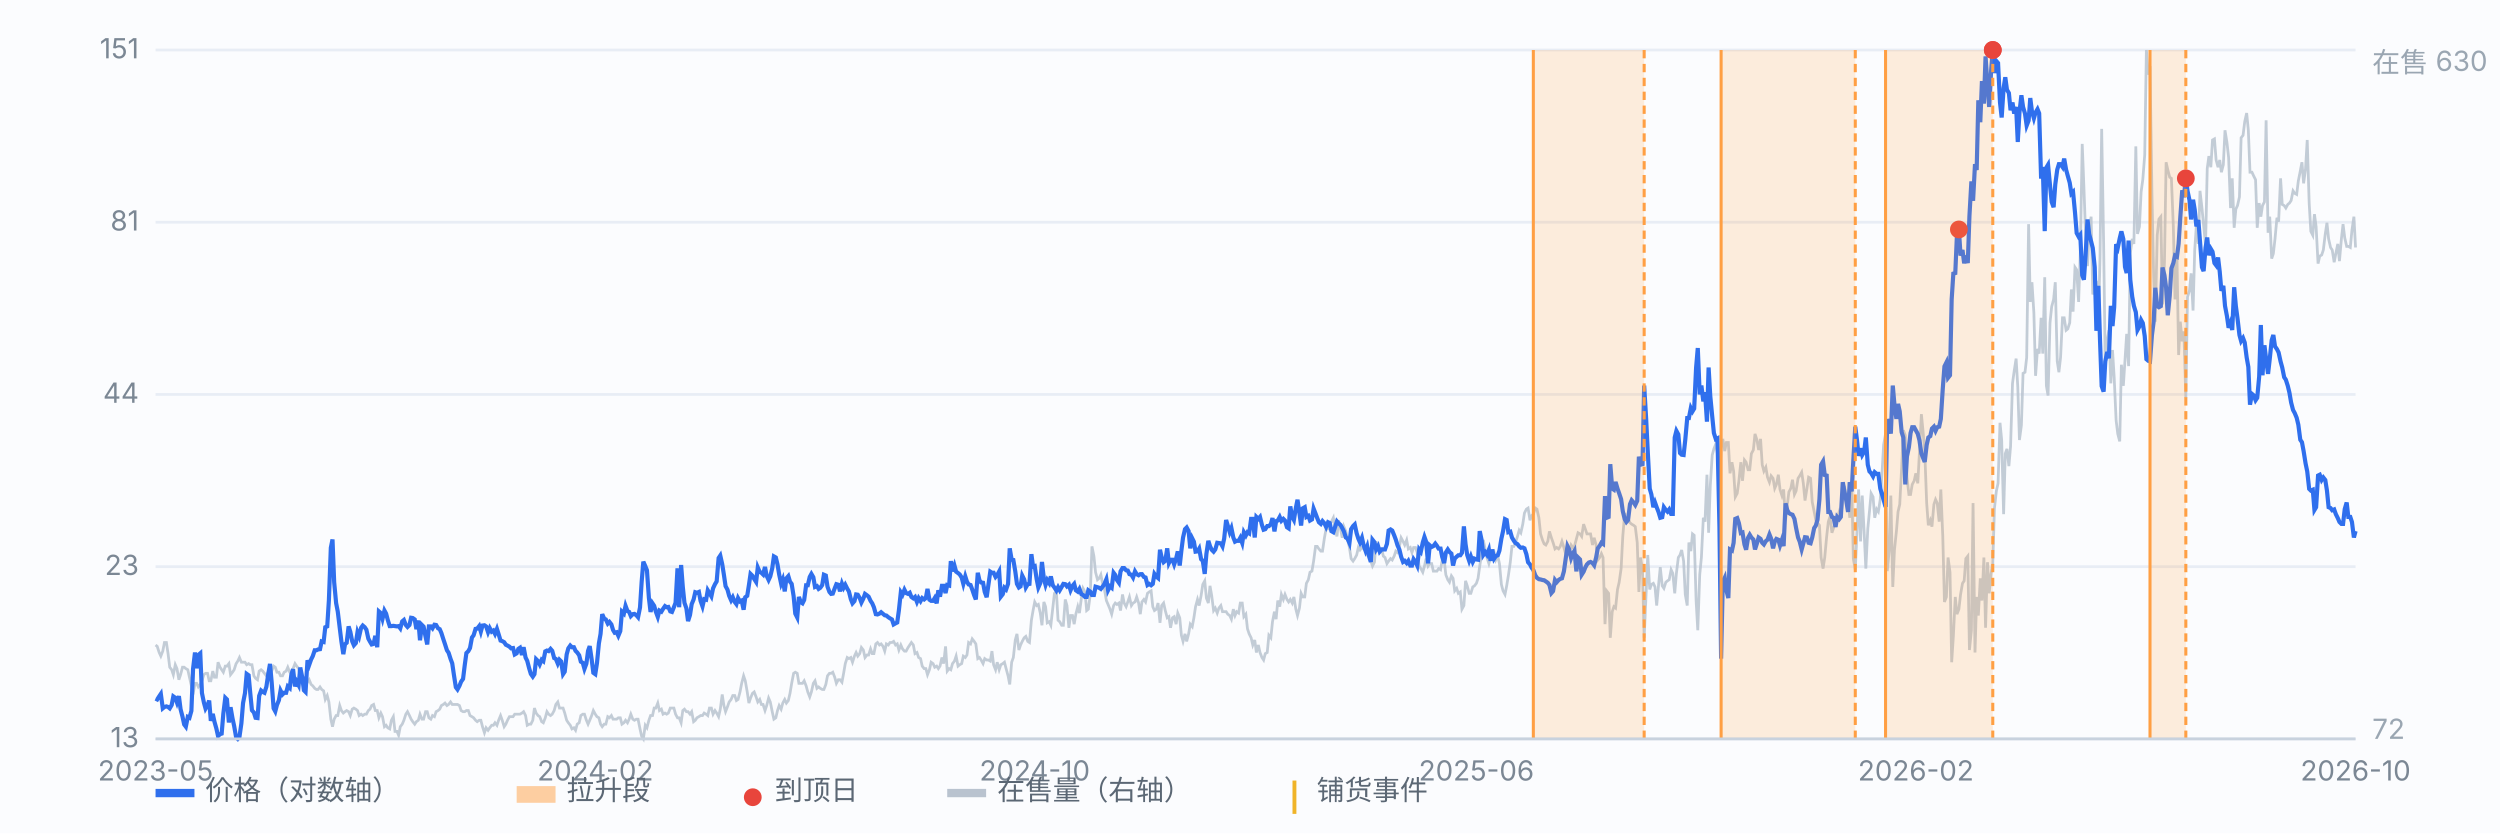
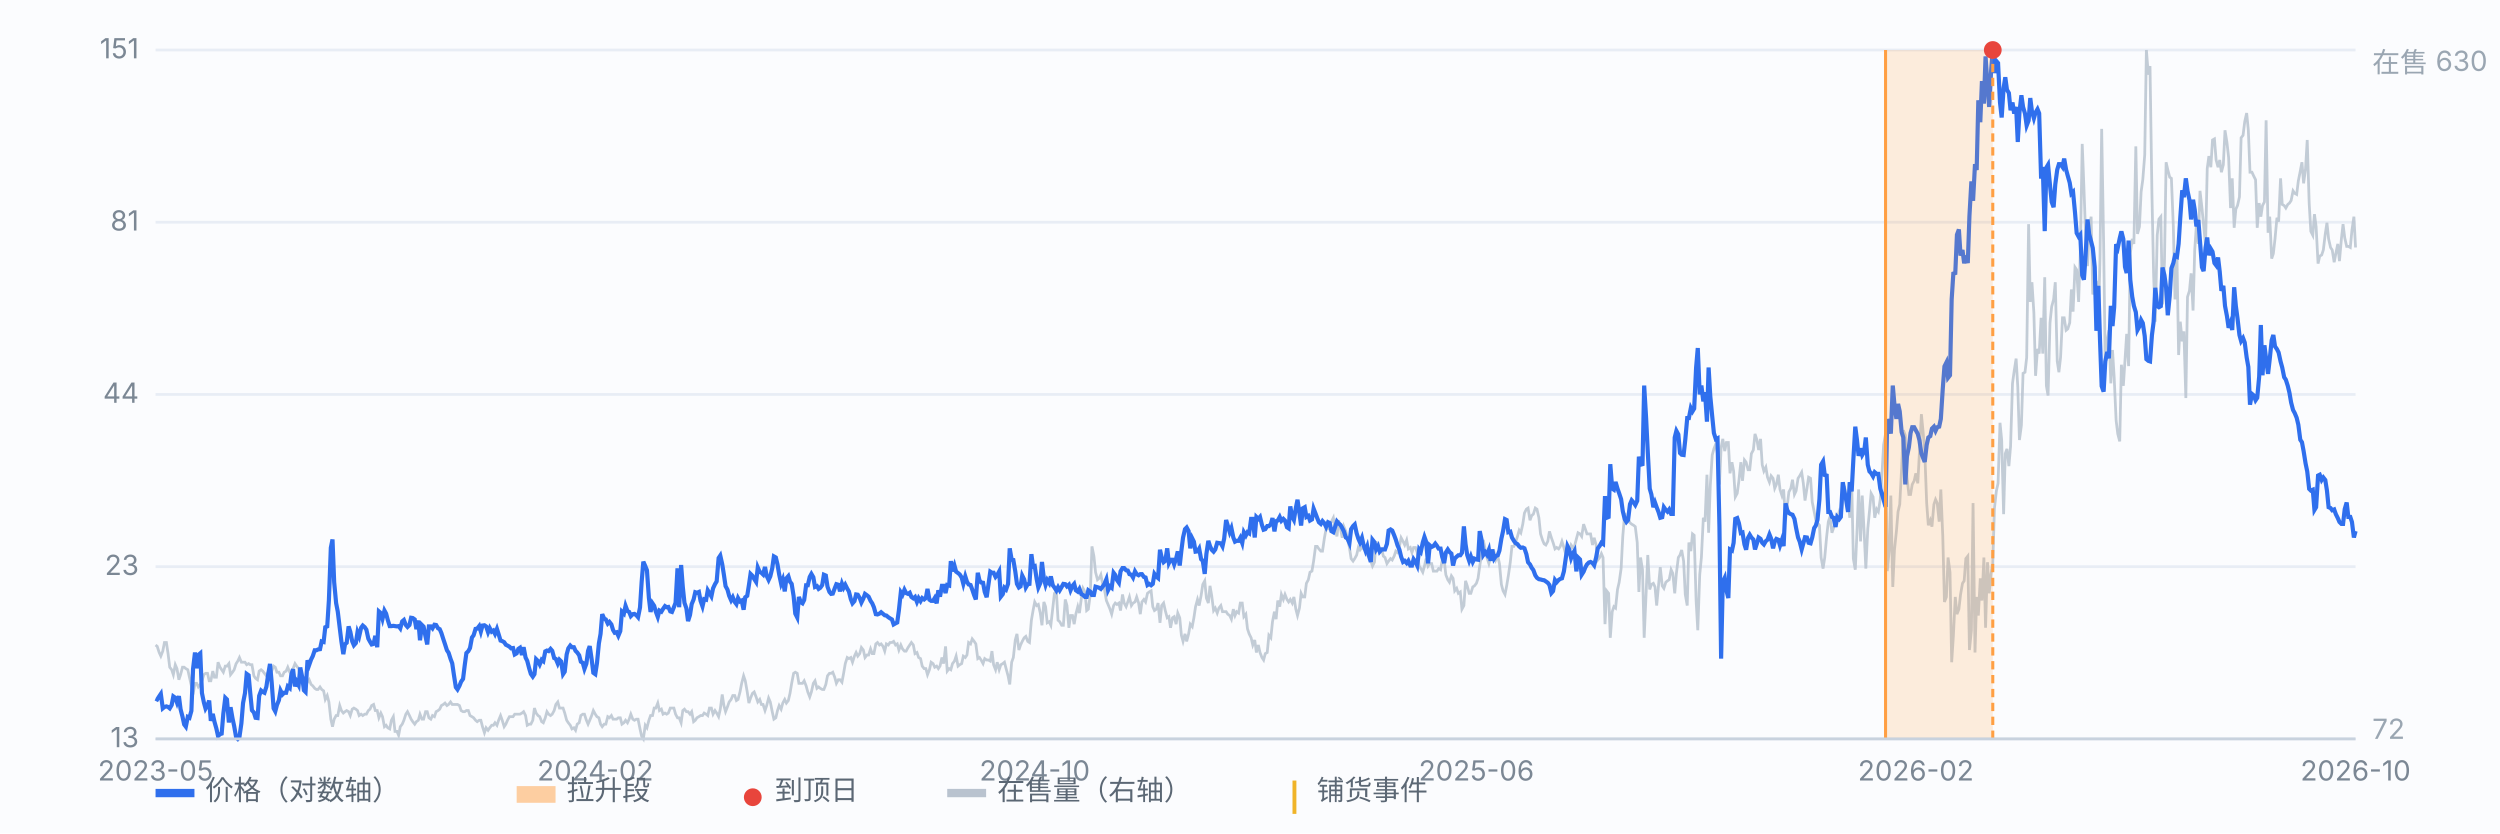
<svg xmlns="http://www.w3.org/2000/svg" viewBox="0 0 900 300" preserveAspectRatio="xMidYMid meet" style="width:100%;max-width:900px;height:auto;display:block" font-family="-apple-system,Segoe UI,Microsoft YaHei,sans-serif" font-size="10">
  <rect x="0" y="0" width="900" height="300" fill="#fbfcfe" />
  <line x1="56" y1="266.0" x2="848" y2="266.0" stroke="#e8edf5" stroke-width="1" />
  <text x="50" y="269.0" text-anchor="end" fill="#7b8794">13</text>
  <line x1="56" y1="204.0" x2="848" y2="204.0" stroke="#e8edf5" stroke-width="1" />
  <text x="50" y="207.0" text-anchor="end" fill="#7b8794">23</text>
  <line x1="56" y1="142.0" x2="848" y2="142.0" stroke="#e8edf5" stroke-width="1" />
  <text x="50" y="145.0" text-anchor="end" fill="#7b8794">44</text>
  <line x1="56" y1="80.0" x2="848" y2="80.0" stroke="#e8edf5" stroke-width="1" />
  <text x="50" y="83.0" text-anchor="end" fill="#7b8794">81</text>
  <line x1="56" y1="18.0" x2="848" y2="18.0" stroke="#e8edf5" stroke-width="1" />
  <text x="50" y="21.0" text-anchor="end" fill="#7b8794">151</text>
  <path d="M56.0 232.2 L56.6 232.7 L57.3 234.9 L57.9 236.2 L58.6 234.4 L59.2 231.3 L59.9 231.3 L60.5 235.3 L61.1 240.2 L61.8 241.1 L62.4 242.9 L63.1 239.3 L63.7 240.7 L64.4 244.7 L65.0 242.9 L65.7 240.2 L66.3 240.2 L66.9 240.7 L67.6 241.1 L68.2 243.8 L68.9 246.9 L69.5 250.0 L70.2 246.0 L70.8 246.0 L71.4 247.3 L72.1 246.4 L72.7 245.1 L73.4 242.9 L74.0 242.4 L74.7 242.4 L75.3 245.1 L75.9 245.1 L76.6 241.6 L77.2 243.8 L77.9 243.8 L78.5 238.4 L79.2 240.2 L79.8 241.1 L80.4 242.0 L81.1 239.8 L81.7 239.8 L82.4 238.9 L83.0 242.9 L83.7 242.0 L84.3 241.1 L85.0 238.9 L85.6 238.0 L86.2 236.7 L86.9 238.4 L87.5 238.4 L88.2 238.4 L88.8 239.3 L89.5 238.9 L90.1 239.3 L90.7 239.3 L91.4 243.3 L92.0 244.2 L92.7 244.7 L93.3 241.6 L94.0 241.1 L94.6 241.6 L95.2 242.4 L95.9 243.3 L96.5 242.0 L97.2 241.1 L97.8 241.6 L98.5 239.8 L99.1 240.2 L99.7 242.0 L100.4 242.0 L101.0 243.3 L101.7 243.3 L102.3 242.0 L103.0 241.6 L103.6 240.2 L104.3 242.0 L104.9 242.4 L105.5 240.7 L106.2 238.9 L106.8 239.8 L107.5 240.7 L108.1 243.8 L108.8 244.7 L109.4 244.2 L110.0 243.8 L110.7 245.6 L111.3 244.7 L112.0 246.4 L112.6 246.9 L113.3 247.8 L113.9 248.2 L114.5 248.2 L115.2 247.3 L115.8 248.2 L116.5 248.7 L117.1 251.8 L117.8 250.4 L118.4 252.7 L119.1 258.9 L119.7 261.6 L120.3 258.9 L121.0 257.6 L121.6 257.6 L122.3 254.0 L122.9 255.8 L123.6 256.7 L124.2 256.2 L124.8 255.8 L125.5 256.2 L126.1 257.6 L126.8 255.3 L127.4 254.9 L128.1 255.3 L128.7 255.8 L129.3 257.6 L130.0 257.1 L130.6 257.6 L131.3 257.1 L131.9 257.1 L132.6 255.8 L133.2 255.3 L133.8 254.0 L134.5 253.6 L135.1 255.8 L135.8 255.8 L136.4 258.4 L137.1 256.7 L137.7 258.0 L138.4 261.6 L139.0 261.1 L139.6 262.0 L140.3 262.4 L140.9 259.3 L141.6 258.0 L142.2 263.3 L142.9 263.3 L143.5 264.7 L144.1 261.6 L144.8 260.7 L145.4 259.3 L146.1 257.1 L146.7 256.2 L147.4 257.6 L148.0 258.9 L148.6 259.8 L149.3 260.7 L149.9 259.8 L150.6 259.3 L151.2 257.1 L151.9 258.9 L152.5 258.9 L153.2 256.2 L153.8 256.2 L154.4 258.4 L155.1 258.9 L155.7 257.6 L156.4 258.0 L157.0 256.2 L157.7 255.8 L158.3 255.3 L158.9 254.0 L159.6 253.6 L160.2 253.1 L160.9 254.0 L161.5 253.6 L162.2 252.7 L162.8 253.6 L163.4 253.6 L164.1 253.6 L164.7 253.6 L165.4 254.0 L166.0 255.8 L166.7 256.2 L167.3 256.2 L167.9 255.8 L168.6 255.8 L169.2 257.6 L169.9 258.0 L170.5 258.4 L171.2 259.3 L171.8 259.8 L172.5 259.3 L173.1 259.3 L173.7 261.6 L174.4 263.8 L175.0 262.0 L175.7 262.9 L176.3 262.0 L177.0 261.1 L177.6 261.1 L178.2 260.2 L178.9 261.1 L179.5 259.3 L180.2 257.6 L180.8 259.3 L181.5 261.6 L182.1 260.7 L182.7 259.3 L183.4 258.0 L184.0 258.0 L184.7 258.0 L185.3 257.1 L186.0 257.1 L186.6 257.1 L187.2 257.1 L187.9 256.7 L188.5 256.2 L189.2 257.6 L189.8 261.1 L190.5 260.7 L191.1 260.7 L191.8 259.3 L192.4 254.9 L193.0 256.7 L193.7 257.6 L194.3 258.0 L195.0 259.8 L195.6 260.2 L196.3 258.4 L196.9 256.2 L197.5 257.1 L198.2 257.6 L198.8 257.1 L199.5 255.8 L200.1 253.6 L200.8 252.7 L201.4 254.9 L202.0 254.9 L202.7 254.9 L203.3 256.7 L204.0 259.3 L204.6 260.2 L205.3 261.1 L205.9 262.4 L206.6 262.0 L207.2 262.9 L207.8 260.7 L208.5 260.2 L209.1 257.6 L209.8 257.1 L210.4 257.1 L211.1 259.3 L211.7 260.7 L212.3 259.3 L213.0 257.6 L213.6 255.8 L214.3 257.1 L214.9 258.0 L215.6 258.4 L216.2 260.7 L216.8 261.6 L217.5 260.7 L218.1 260.7 L218.8 258.0 L219.4 258.4 L220.1 257.6 L220.7 258.9 L221.3 258.9 L222.0 258.9 L222.6 258.4 L223.3 258.4 L223.9 260.7 L224.6 260.2 L225.2 259.3 L225.9 260.2 L226.5 258.9 L227.1 257.1 L227.8 258.9 L228.4 259.3 L229.1 258.9 L229.7 258.9 L230.4 262.4 L231.0 265.1 L231.6 266.0 L232.3 261.1 L232.9 262.0 L233.6 259.3 L234.2 257.6 L234.9 257.6 L235.5 254.9 L236.1 254.9 L236.8 253.1 L237.4 255.8 L238.1 255.3 L238.7 257.1 L239.4 256.7 L240.0 257.1 L240.6 256.7 L241.3 254.9 L241.9 254.9 L242.6 254.9 L243.2 257.1 L243.9 258.4 L244.5 258.4 L245.2 260.2 L245.8 255.8 L246.4 255.3 L247.1 256.2 L247.7 256.2 L248.4 257.1 L249.0 256.2 L249.7 259.8 L250.3 259.3 L250.9 258.4 L251.6 258.0 L252.2 257.6 L252.9 257.6 L253.5 256.7 L254.2 257.1 L254.8 257.6 L255.4 254.9 L256.1 254.9 L256.7 257.1 L257.4 255.8 L258.0 256.7 L258.7 258.0 L259.3 255.3 L260.0 250.0 L260.6 254.0 L261.2 256.2 L261.9 254.4 L262.5 252.7 L263.2 251.8 L263.8 250.4 L264.5 250.4 L265.1 252.2 L265.7 251.8 L266.4 249.1 L267.0 246.0 L267.7 243.3 L268.3 245.1 L269.0 249.1 L269.6 253.1 L270.2 251.3 L270.9 249.6 L271.5 249.1 L272.2 250.9 L272.8 252.7 L273.5 251.8 L274.1 253.6 L274.7 253.6 L275.4 255.8 L276.0 254.0 L276.7 251.3 L277.3 252.7 L278.0 256.2 L278.6 258.9 L279.3 258.4 L279.9 255.8 L280.5 254.0 L281.2 255.3 L281.8 253.1 L282.5 251.8 L283.1 253.1 L283.8 252.2 L284.4 249.6 L285.0 246.0 L285.7 242.4 L286.3 242.0 L287.0 242.4 L287.6 246.0 L288.3 246.0 L288.9 246.0 L289.5 245.1 L290.2 246.9 L290.8 249.1 L291.5 250.9 L292.1 249.1 L292.8 246.0 L293.4 245.1 L294.1 247.8 L294.7 247.3 L295.3 247.8 L296.0 248.2 L296.6 248.2 L297.3 246.4 L297.9 243.3 L298.6 242.4 L299.2 242.4 L299.8 242.0 L300.5 243.8 L301.1 246.0 L301.8 244.7 L302.4 244.7 L303.1 245.6 L303.7 242.4 L304.3 238.9 L305.0 236.7 L305.6 237.1 L306.3 236.7 L306.9 238.4 L307.6 236.2 L308.2 234.9 L308.8 236.2 L309.5 235.3 L310.1 233.1 L310.8 234.0 L311.4 236.7 L312.1 235.8 L312.7 235.8 L313.4 233.6 L314.0 235.3 L314.6 235.3 L315.3 231.8 L315.9 231.3 L316.6 232.2 L317.2 231.8 L317.9 232.7 L318.5 234.4 L319.1 231.8 L319.8 232.2 L320.4 231.3 L321.1 231.3 L321.7 230.9 L322.4 232.2 L323.0 231.8 L323.6 234.0 L324.3 232.2 L324.9 233.6 L325.6 234.4 L326.2 234.4 L326.9 233.1 L327.5 232.2 L328.1 231.3 L328.8 232.2 L329.4 235.3 L330.1 234.9 L330.7 236.7 L331.4 237.1 L332.0 239.8 L332.7 240.7 L333.3 240.7 L333.9 242.9 L334.6 241.1 L335.2 238.4 L335.9 238.9 L336.5 240.2 L337.2 239.8 L337.8 240.7 L338.4 239.8 L339.1 236.7 L339.7 238.9 L340.4 232.7 L341.0 241.6 L341.7 240.7 L342.3 241.1 L342.9 238.9 L343.6 238.0 L344.2 236.2 L344.9 239.8 L345.5 239.3 L346.2 238.9 L346.8 236.2 L347.5 236.7 L348.1 235.8 L348.7 231.3 L349.4 231.8 L350.0 230.0 L350.7 230.9 L351.3 231.8 L352.0 237.1 L352.6 236.7 L353.2 237.6 L353.9 238.9 L354.5 237.1 L355.2 237.6 L355.8 237.6 L356.5 238.0 L357.1 234.4 L357.7 239.3 L358.4 241.1 L359.0 238.4 L359.7 241.1 L360.3 239.3 L361.0 238.9 L361.6 238.4 L362.2 240.7 L362.9 243.3 L363.5 246.4 L364.2 238.4 L364.8 236.7 L365.5 230.4 L366.1 228.2 L366.8 234.0 L367.4 232.2 L368.0 230.9 L368.7 229.6 L369.3 229.1 L370.0 230.9 L370.6 231.3 L371.3 223.3 L371.9 219.8 L372.5 216.7 L373.2 218.0 L373.8 217.6 L374.5 220.7 L375.1 225.1 L375.8 216.7 L376.4 218.4 L377.0 224.2 L377.7 223.8 L378.3 225.1 L379.0 218.9 L379.6 213.6 L380.3 213.1 L380.9 223.3 L381.5 223.8 L382.2 225.1 L382.8 225.1 L383.5 215.8 L384.1 218.0 L384.8 226.0 L385.4 221.6 L386.1 221.6 L386.7 224.7 L387.3 221.1 L388.0 218.4 L388.6 220.7 L389.3 215.3 L389.9 211.8 L390.6 213.1 L391.2 219.8 L391.8 219.3 L392.5 214.0 L393.1 196.7 L393.8 200.2 L394.4 206.0 L395.1 208.7 L395.7 208.2 L396.3 206.9 L397.0 210.4 L397.6 212.2 L398.3 216.2 L398.9 217.6 L399.6 219.3 L400.2 221.1 L400.9 218.0 L401.5 217.1 L402.1 217.6 L402.8 217.1 L403.4 219.8 L404.1 214.0 L404.7 217.1 L405.4 218.4 L406.0 216.7 L406.6 214.9 L407.3 218.0 L407.9 217.1 L408.6 216.7 L409.2 214.9 L409.9 217.1 L410.5 221.1 L411.1 216.7 L411.8 215.8 L412.4 216.7 L413.1 213.6 L413.7 213.1 L414.4 212.7 L415.0 218.4 L415.6 219.8 L416.3 219.3 L416.9 217.1 L417.6 224.2 L418.2 218.0 L418.9 217.1 L419.5 219.8 L420.2 222.4 L420.8 222.0 L421.4 226.0 L422.1 222.4 L422.7 222.0 L423.4 224.7 L424.0 220.7 L424.7 222.4 L425.3 228.7 L425.9 230.9 L426.6 228.2 L427.2 230.9 L427.9 228.2 L428.5 224.7 L429.2 225.6 L429.8 222.4 L430.4 218.4 L431.1 215.8 L431.7 218.0 L432.4 214.4 L433.0 210.4 L433.7 209.1 L434.3 215.3 L435.0 217.1 L435.6 210.9 L436.2 214.4 L436.9 219.8 L437.5 218.9 L438.2 220.7 L438.8 218.9 L439.5 218.0 L440.1 220.2 L440.7 220.2 L441.4 220.2 L442.0 221.1 L442.7 221.6 L443.3 222.9 L444.0 219.3 L444.6 221.6 L445.2 220.2 L445.9 220.7 L446.5 217.1 L447.2 217.1 L447.8 222.0 L448.5 221.1 L449.1 226.4 L449.7 228.2 L450.4 229.6 L451.0 232.2 L451.7 230.4 L452.3 234.9 L453.0 232.2 L453.6 234.9 L454.3 236.7 L454.9 237.6 L455.5 235.3 L456.2 234.9 L456.8 228.7 L457.5 229.6 L458.1 223.8 L458.8 220.2 L459.4 222.9 L460.0 216.2 L460.7 218.4 L461.3 214.0 L462.0 215.8 L462.6 214.0 L463.3 215.8 L463.9 216.7 L464.5 215.8 L465.2 217.1 L465.8 214.9 L466.5 219.3 L467.1 221.6 L467.8 218.9 L468.4 213.6 L469.0 214.9 L469.7 214.9 L470.3 210.0 L471.0 208.7 L471.6 206.0 L472.3 205.6 L472.9 202.0 L473.6 196.7 L474.2 196.7 L474.8 197.6 L475.5 198.4 L476.1 198.4 L476.8 193.6 L477.4 190.4 L478.1 190.4 L478.7 188.7 L479.3 187.8 L480.0 186.4 L480.6 190.4 L481.3 193.1 L481.9 187.3 L482.6 190.4 L483.2 193.6 L483.8 189.6 L484.5 191.3 L485.1 194.0 L485.8 197.1 L486.4 201.1 L487.1 202.0 L487.7 201.1 L488.4 199.8 L489.0 197.1 L489.6 198.0 L490.3 197.1 L490.9 197.6 L491.6 197.6 L492.2 200.2 L492.9 197.1 L493.5 202.0 L494.1 203.8 L494.8 202.4 L495.4 194.9 L496.1 197.1 L496.7 198.0 L497.4 197.6 L498.0 200.2 L498.6 200.7 L499.3 202.9 L499.9 202.0 L500.6 201.1 L501.2 201.6 L501.9 200.2 L502.5 198.4 L503.1 198.9 L503.8 196.7 L504.4 193.6 L505.1 194.9 L505.7 196.2 L506.4 194.4 L507.0 197.6 L507.7 197.1 L508.3 198.9 L508.9 197.1 L509.6 197.1 L510.2 198.9 L510.9 203.8 L511.5 204.7 L512.2 206.0 L512.8 203.8 L513.4 201.1 L514.1 203.8 L514.7 202.9 L515.4 202.9 L516.0 205.6 L516.7 205.6 L517.3 205.6 L517.9 204.7 L518.6 205.1 L519.2 201.6 L519.9 201.6 L520.5 206.9 L521.2 208.7 L521.8 209.6 L522.5 207.3 L523.1 208.2 L523.7 212.7 L524.4 211.8 L525.0 213.6 L525.7 213.1 L526.3 219.3 L527.0 218.0 L527.6 209.1 L528.2 210.9 L528.9 213.6 L529.5 213.6 L530.2 211.3 L530.8 210.9 L531.5 210.0 L532.1 208.2 L532.7 203.8 L533.4 199.3 L534.0 194.4 L534.7 198.0 L535.3 200.7 L536.0 202.9 L536.6 200.7 L537.2 200.2 L537.9 198.9 L538.5 201.6 L539.2 200.2 L539.8 202.9 L540.5 210.4 L541.1 212.7 L541.8 214.0 L542.4 210.9 L543.0 207.3 L543.7 202.4 L544.3 196.7 L545.0 196.7 L545.6 195.3 L546.3 193.1 L546.9 190.9 L547.5 191.8 L548.2 188.7 L548.8 184.7 L549.5 183.3 L550.1 182.9 L550.8 187.3 L551.4 185.6 L552.0 185.1 L552.7 182.9 L553.3 183.3 L554.0 186.4 L554.6 192.2 L555.3 194.4 L555.9 195.8 L556.5 196.2 L557.2 194.9 L557.8 191.3 L558.5 193.6 L559.1 195.3 L559.8 197.6 L560.4 197.1 L561.1 197.6 L561.7 196.7 L562.3 194.9 L563.0 197.1 L563.6 199.3 L564.3 198.9 L564.9 198.9 L565.6 196.2 L566.2 197.1 L566.8 196.7 L567.5 194.0 L568.1 191.8 L568.8 192.2 L569.4 193.1 L570.1 188.7 L570.7 190.4 L571.3 192.2 L572.0 192.2 L572.6 192.2 L573.3 196.2 L573.9 193.6 L574.6 196.2 L575.2 201.6 L575.9 200.7 L576.5 199.3 L577.1 200.7 L577.8 224.7 L578.4 212.7 L579.1 213.6 L579.7 229.6 L580.4 220.2 L581.0 218.4 L581.6 218.9 L582.3 212.2 L582.9 209.6 L583.6 204.7 L584.2 193.1 L584.9 184.7 L585.5 187.8 L586.1 186.9 L586.8 188.2 L587.4 188.7 L588.1 189.1 L588.7 189.6 L589.4 195.3 L590.0 213.1 L590.6 200.7 L591.3 205.1 L591.9 229.6 L592.6 213.6 L593.2 199.8 L593.9 212.2 L594.5 210.4 L595.2 210.0 L595.8 211.3 L596.4 218.0 L597.1 210.4 L597.7 204.2 L598.4 210.9 L599.0 211.8 L599.7 209.6 L600.3 209.1 L600.9 208.7 L601.6 205.1 L602.2 206.4 L602.9 213.6 L603.5 206.4 L604.2 200.7 L604.8 199.8 L605.4 198.0 L606.1 202.0 L606.7 214.0 L607.4 218.0 L608.0 195.3 L608.7 198.4 L609.3 192.2 L609.9 192.7 L610.6 216.2 L611.2 226.9 L611.9 206.9 L612.5 200.7 L613.2 186.4 L613.8 187.8 L614.5 170.9 L615.1 191.8 L615.7 174.9 L616.4 163.8 L617.0 161.6 L617.7 159.8 L618.3 163.3 L619.0 174.4 L619.6 161.1 L620.2 158.0 L620.9 162.4 L621.5 159.3 L622.2 159.3 L622.8 170.4 L623.5 166.4 L624.1 169.6 L624.7 178.9 L625.4 177.6 L626.0 173.1 L626.7 166.4 L627.3 173.1 L628.0 165.6 L628.6 166.4 L629.3 169.1 L629.9 169.1 L630.5 163.3 L631.2 162.0 L631.8 156.2 L632.5 158.4 L633.1 162.0 L633.8 158.0 L634.4 167.3 L635.0 169.6 L635.7 168.2 L636.3 171.8 L637.0 173.6 L637.6 171.3 L638.3 172.2 L638.9 175.8 L639.5 174.4 L640.2 170.9 L640.8 176.2 L641.5 178.4 L642.1 176.2 L642.8 187.3 L643.4 182.0 L644.0 177.1 L644.7 175.8 L645.3 172.7 L646.0 178.0 L646.6 176.7 L647.3 172.2 L647.9 171.3 L648.6 170.0 L649.2 174.0 L649.8 180.2 L650.5 175.8 L651.1 171.8 L651.8 172.2 L652.4 180.7 L653.1 184.2 L653.7 187.3 L654.3 188.2 L655.0 189.1 L655.6 200.7 L656.3 204.7 L656.9 200.7 L657.6 193.1 L658.2 187.8 L658.8 186.0 L659.5 191.8 L660.1 190.0 L660.8 187.8 L661.4 186.4 L662.1 184.2 L662.7 186.0 L663.4 180.2 L664.0 174.9 L664.6 179.3 L665.3 177.6 L665.9 186.4 L666.6 173.1 L667.2 201.1 L667.9 205.1 L668.5 191.8 L669.1 176.2 L669.8 194.9 L670.4 178.4 L671.1 191.8 L671.7 204.7 L672.4 190.4 L673.0 184.2 L673.6 177.6 L674.3 178.9 L674.9 186.4 L675.6 183.3 L676.2 184.2 L676.9 179.8 L677.5 170.9 L678.1 160.2 L678.8 156.2 L679.4 205.6 L680.1 198.4 L680.7 178.4 L681.4 211.3 L682.0 198.0 L682.7 191.3 L683.3 184.2 L683.9 181.6 L684.6 168.2 L685.2 154.9 L685.9 156.7 L686.5 171.8 L687.2 178.0 L687.8 178.0 L688.4 174.4 L689.1 173.1 L689.7 170.4 L690.4 174.0 L691.0 162.9 L691.7 149.1 L692.3 155.3 L692.9 162.4 L693.6 181.1 L694.2 189.1 L694.9 187.3 L695.5 189.6 L696.2 181.6 L696.8 179.8 L697.4 181.1 L698.1 187.8 L698.7 176.2 L699.4 193.1 L700.0 216.7 L700.7 214.9 L701.3 200.7 L702.0 206.0 L702.6 238.4 L703.2 229.1 L703.9 214.9 L704.5 221.1 L705.2 219.3 L705.8 214.0 L706.5 210.0 L707.1 209.1 L707.7 201.1 L708.4 200.2 L709.0 234.0 L709.7 226.9 L710.3 181.1 L711.0 234.9 L711.6 214.9 L712.2 221.6 L712.9 208.2 L713.5 216.2 L714.2 200.7 L714.8 226.0 L715.5 202.4 L716.1 213.6 L716.8 206.4 L717.4 202.9 L718.0 182.9 L718.7 176.7 L719.3 174.0 L720.0 152.2 L720.6 158.4 L721.3 185.1 L721.9 163.3 L722.5 161.6 L723.2 167.8 L723.8 160.7 L724.5 138.0 L725.1 133.6 L725.8 129.1 L726.4 139.3 L727.0 158.4 L727.7 153.1 L728.3 134.4 L729.0 134.0 L729.6 128.7 L730.3 80.7 L730.9 108.7 L731.5 101.6 L732.2 112.7 L732.8 135.3 L733.5 125.6 L734.1 127.3 L734.8 114.4 L735.4 127.3 L736.1 99.8 L736.7 138.9 L737.3 142.4 L738.0 116.2 L738.6 110.4 L739.3 107.8 L739.9 101.6 L740.6 130.0 L741.2 134.0 L741.8 128.7 L742.5 114.4 L743.1 114.4 L743.8 118.9 L744.4 118.4 L745.1 116.2 L745.7 104.2 L746.3 112.2 L747.0 96.2 L747.6 97.1 L748.3 108.7 L748.9 91.3 L749.6 51.8 L750.2 67.3 L750.8 83.8 L751.5 95.8 L752.1 82.9 L752.8 78.0 L753.4 106.0 L754.1 103.8 L754.7 101.1 L755.4 118.0 L756.0 92.7 L756.6 46.4 L757.3 87.3 L757.9 132.7 L758.6 122.4 L759.2 118.9 L759.9 138.0 L760.5 126.0 L761.1 135.8 L761.8 151.3 L762.4 156.2 L763.1 158.9 L763.7 131.3 L764.4 138.9 L765.0 129.6 L765.6 120.2 L766.3 131.8 L766.9 91.3 L767.6 86.0 L768.2 87.8 L768.9 52.7 L769.5 84.2 L770.2 81.6 L770.8 69.1 L771.4 64.7 L772.1 55.8 L772.7 18.0 L773.4 26.9 L774.0 23.8 L774.7 70.0 L775.3 98.9 L775.9 115.8 L776.6 84.7 L777.2 78.9 L777.9 78.0 L778.5 109.6 L779.2 94.4 L779.8 58.4 L780.4 61.1 L781.1 63.8 L781.7 64.2 L782.4 81.6 L783.0 107.8 L783.7 92.2 L784.3 127.8 L784.9 115.8 L785.6 122.9 L786.2 119.3 L786.9 143.3 L787.5 106.9 L788.2 104.7 L788.8 98.4 L789.5 111.8 L790.1 90.0 L790.7 81.1 L791.4 87.8 L792.0 68.7 L792.7 74.9 L793.3 81.1 L794.0 88.2 L794.6 60.7 L795.2 56.2 L795.9 60.2 L796.5 50.4 L797.2 50.0 L797.8 57.6 L798.5 60.2 L799.1 57.6 L799.7 62.0 L800.4 59.3 L801.0 46.9 L801.7 51.3 L802.3 56.7 L803.0 74.9 L803.6 64.2 L804.3 82.0 L804.9 75.3 L805.5 74.0 L806.2 70.9 L806.8 49.6 L807.5 48.7 L808.1 43.8 L808.8 40.7 L809.4 46.9 L810.0 62.0 L810.7 62.0 L811.3 63.3 L812.0 64.7 L812.6 82.0 L813.3 73.1 L813.9 78.0 L814.5 74.0 L815.2 72.7 L815.8 43.3 L816.5 83.8 L817.1 78.0 L817.8 93.1 L818.4 91.3 L819.0 86.0 L819.7 78.4 L820.3 79.8 L821.0 64.2 L821.6 73.6 L822.3 74.0 L822.9 74.9 L823.6 73.6 L824.2 73.1 L824.8 72.2 L825.5 68.7 L826.1 69.6 L826.8 70.0 L827.4 65.1 L828.1 61.6 L828.7 58.4 L829.3 66.0 L830.0 60.7 L830.6 50.4 L831.3 73.1 L831.9 83.3 L832.6 84.7 L833.2 77.1 L833.8 81.6 L834.5 94.9 L835.1 92.2 L835.8 91.8 L836.4 90.0 L837.1 84.2 L837.7 80.2 L838.3 86.0 L839.0 89.1 L839.6 90.0 L840.3 94.4 L840.9 91.3 L841.6 87.8 L842.2 94.0 L842.9 86.0 L843.5 80.7 L844.1 85.6 L844.8 88.7 L845.4 88.7 L846.1 89.1 L846.7 82.9 L847.4 78.0 L848.0 89.1" fill="none" stroke="#b9c3cf" stroke-width="1" opacity="0.85" />
  <text x="854" y="26" fill="#9aa6b2">在售 630</text>
  <text x="854" y="266" fill="#9aa6b2">72</text>
  <path d="M56.0 251.5 L56.6 251.8 L57.3 250.7 L57.9 249.8 L58.6 255.0 L59.2 254.5 L59.9 254.3 L60.5 254.5 L61.1 255.0 L61.8 253.8 L62.4 250.7 L63.1 251.2 L63.7 252.9 L64.4 250.6 L65.0 255.3 L65.7 258.0 L66.3 260.8 L66.9 261.6 L67.6 258.1 L68.2 258.4 L68.9 255.9 L69.5 240.8 L70.2 234.9 L70.8 240.6 L71.4 235.8 L72.1 235.2 L72.7 249.5 L73.4 252.9 L74.0 255.1 L74.7 253.9 L75.3 252.2 L75.9 259.5 L76.6 257.0 L77.2 259.8 L77.9 262.3 L78.5 265.0 L79.2 264.3 L79.8 264.1 L80.4 256.9 L81.1 251.2 L81.7 251.8 L82.4 260.1 L83.0 254.6 L83.7 258.6 L84.3 261.4 L85.0 265.4 L85.6 266.0 L86.2 265.3 L86.9 260.4 L87.5 253.1 L88.2 249.5 L88.8 242.6 L89.5 243.1 L90.1 249.6 L90.7 255.7 L91.4 256.5 L92.0 258.4 L92.7 258.5 L93.3 250.5 L94.0 248.6 L94.6 249.1 L95.2 249.4 L95.9 247.2 L96.5 243.1 L97.2 239.0 L97.8 245.6 L98.5 255.0 L99.1 256.1 L99.7 253.8 L100.4 252.1 L101.0 248.6 L101.7 250.0 L102.3 249.4 L103.0 249.4 L103.6 247.1 L104.3 247.7 L104.9 242.8 L105.5 240.9 L106.2 247.1 L106.8 245.4 L107.5 246.7 L108.1 240.3 L108.8 243.8 L109.4 248.5 L110.0 249.1 L110.7 237.7 L111.3 239.4 L112.0 237.4 L112.6 236.2 L113.3 234.1 L113.9 234.1 L114.5 233.8 L115.2 233.7 L115.8 230.9 L116.5 231.1 L117.1 225.8 L117.8 225.5 L118.4 216.1 L119.1 197.2 L119.7 194.2 L120.3 209.6 L121.0 217.1 L121.6 220.2 L122.3 226.0 L122.9 230.9 L123.6 235.5 L124.2 231.9 L124.8 231.4 L125.5 225.5 L126.1 227.4 L126.8 230.9 L127.4 232.3 L128.1 231.5 L128.7 227.6 L129.3 229.1 L130.0 226.0 L130.6 225.2 L131.3 225.8 L131.9 226.7 L132.6 229.9 L133.2 231.0 L133.8 232.0 L134.5 231.8 L135.1 228.9 L135.8 233.0 L136.4 220.1 L137.1 220.7 L137.7 222.8 L138.4 219.8 L139.0 220.9 L139.6 223.2 L140.3 225.4 L140.9 225.4 L141.6 225.3 L142.2 225.4 L142.9 225.5 L143.5 225.4 L144.1 226.2 L144.8 223.7 L145.4 223.2 L146.1 225.0 L146.7 225.7 L147.4 225.0 L148.0 222.4 L148.6 222.5 L149.3 223.0 L149.9 226.5 L150.6 223.4 L151.2 230.5 L151.9 225.0 L152.5 225.6 L153.2 229.2 L153.8 232.0 L154.4 225.5 L155.1 225.5 L155.7 226.2 L156.4 224.9 L157.0 225.0 L157.7 226.2 L158.3 226.5 L158.9 227.9 L159.6 230.1 L160.2 231.9 L160.9 234.1 L161.5 235.0 L162.2 237.2 L162.8 238.8 L163.4 242.9 L164.1 247.4 L164.7 248.2 L165.4 246.9 L166.0 245.4 L166.7 244.4 L167.3 239.5 L167.9 235.1 L168.6 234.4 L169.2 233.3 L169.9 229.5 L170.5 228.7 L171.2 226.4 L171.8 226.3 L172.5 225.4 L173.1 227.4 L173.7 225.2 L174.4 225.1 L175.0 225.5 L175.7 227.6 L176.3 226.1 L177.0 227.4 L177.6 227.0 L178.2 228.2 L178.9 226.4 L179.5 228.3 L180.2 230.6 L180.8 230.8 L181.5 231.2 L182.1 232.1 L182.7 232.4 L183.4 232.8 L184.0 233.4 L184.7 233.3 L185.3 235.6 L186.0 235.2 L186.6 233.6 L187.2 233.2 L187.9 235.8 L188.5 233.0 L189.2 236.7 L189.8 237.9 L190.5 240.6 L191.1 242.6 L191.8 243.6 L192.4 242.7 L193.0 237.3 L193.7 238.0 L194.3 239.2 L195.0 237.5 L195.6 238.0 L196.3 234.5 L196.9 234.2 L197.5 234.4 L198.2 233.6 L198.8 234.3 L199.5 236.9 L200.1 237.2 L200.8 238.9 L201.4 237.5 L202.0 238.1 L202.7 242.7 L203.3 241.8 L204.0 235.6 L204.6 233.4 L205.3 232.4 L205.9 233.0 L206.6 233.0 L207.2 234.3 L207.8 234.9 L208.5 235.9 L209.1 238.2 L209.8 238.6 L210.4 240.8 L211.1 238.9 L211.7 234.3 L212.3 232.6 L213.0 237.4 L213.6 242.2 L214.3 242.7 L214.9 238.8 L215.6 231.6 L216.2 228.2 L216.8 221.1 L217.5 222.7 L218.1 223.0 L218.8 224.5 L219.4 223.9 L220.1 224.8 L220.7 226.8 L221.3 227.8 L222.0 227.6 L222.6 228.9 L223.3 227.2 L223.9 220.2 L224.6 220.9 L225.2 218.1 L225.9 220.0 L226.5 220.3 L227.1 221.8 L227.8 221.1 L228.4 221.0 L229.1 221.5 L229.7 222.2 L230.4 218.7 L231.0 209.4 L231.6 202.2 L232.3 203.8 L232.9 205.3 L233.6 215.2 L234.2 220.3 L234.9 217.2 L235.5 218.1 L236.1 220.2 L236.8 222.1 L237.4 219.8 L238.1 220.2 L238.7 219.2 L239.4 218.2 L240.0 218.6 L240.6 218.5 L241.3 220.1 L241.9 220.3 L242.6 218.6 L243.2 217.0 L243.9 204.6 L244.5 218.6 L245.2 203.4 L245.8 211.2 L246.4 217.0 L247.1 219.0 L247.7 223.6 L248.4 221.4 L249.0 217.5 L249.7 215.8 L250.3 213.2 L250.9 213.4 L251.6 213.1 L252.2 216.3 L252.9 218.3 L253.5 215.7 L254.2 215.9 L254.8 212.5 L255.4 213.5 L256.1 214.7 L256.7 211.8 L257.4 210.3 L258.0 209.3 L258.7 200.9 L259.3 200.0 L260.0 203.1 L260.6 206.9 L261.2 211.0 L261.9 212.3 L262.5 214.5 L263.2 216.1 L263.8 215.0 L264.5 216.7 L265.1 217.5 L265.7 215.3 L266.4 216.5 L267.0 216.2 L267.7 219.5 L268.3 215.0 L269.0 214.5 L269.6 210.7 L270.2 206.6 L270.9 207.3 L271.5 208.4 L272.2 209.5 L272.8 204.3 L273.5 205.9 L274.1 206.2 L274.7 206.8 L275.4 204.1 L276.0 207.3 L276.7 208.8 L277.3 207.5 L278.0 204.6 L278.6 200.3 L279.3 200.7 L279.9 203.2 L280.5 206.8 L281.2 210.1 L281.8 208.6 L282.5 212.9 L283.1 208.2 L283.8 207.4 L284.4 209.4 L285.0 210.2 L285.7 214.6 L286.3 220.9 L287.0 222.3 L287.6 214.9 L288.3 216.8 L288.9 217.2 L289.5 216.0 L290.2 210.7 L290.8 210.7 L291.5 207.7 L292.1 206.6 L292.8 207.8 L293.4 211.3 L294.1 211.0 L294.7 212.0 L295.3 211.6 L296.0 210.6 L296.6 206.9 L297.3 207.2 L297.9 211.2 L298.6 213.1 L299.2 213.8 L299.8 213.7 L300.5 211.8 L301.1 210.3 L301.8 210.5 L302.4 212.9 L303.1 210.1 L303.7 211.6 L304.3 210.5 L305.0 211.9 L305.6 212.9 L306.3 215.7 L306.9 217.2 L307.6 216.4 L308.2 214.0 L308.8 214.1 L309.5 215.3 L310.1 216.9 L310.8 215.5 L311.4 213.8 L312.1 214.3 L312.7 214.8 L313.4 216.3 L314.0 217.2 L314.6 218.6 L315.3 221.1 L315.9 221.2 L316.6 220.9 L317.2 220.4 L317.9 221.0 L318.5 221.5 L319.1 221.6 L319.8 222.2 L320.4 222.6 L321.1 223.0 L321.7 224.8 L322.4 224.4 L323.0 224.1 L323.6 219.7 L324.3 213.2 L324.9 214.1 L325.6 212.3 L326.2 213.5 L326.9 213.8 L327.5 213.4 L328.1 214.9 L328.8 215.4 L329.4 214.9 L330.1 216.7 L330.7 215.3 L331.4 216.4 L332.0 215.3 L332.7 215.8 L333.3 215.3 L333.9 212.0 L334.6 215.9 L335.2 216.3 L335.9 216.3 L336.5 215.3 L337.2 217.2 L337.8 212.5 L338.4 214.8 L339.1 210.9 L339.7 210.9 L340.4 213.5 L341.0 210.6 L341.7 210.8 L342.3 202.0 L342.9 205.7 L343.6 203.6 L344.2 205.8 L344.9 206.3 L345.5 206.8 L346.2 207.9 L346.8 210.2 L347.5 207.5 L348.1 209.4 L348.7 210.4 L349.4 210.6 L350.0 212.2 L350.7 214.3 L351.3 215.8 L352.0 206.2 L352.6 208.9 L353.2 209.7 L353.9 209.8 L354.5 213.1 L355.2 215.0 L355.8 210.7 L356.5 205.8 L357.1 206.2 L357.7 206.2 L358.4 207.7 L359.0 207.0 L359.7 205.7 L360.3 214.8 L361.0 213.9 L361.6 211.6 L362.2 212.2 L362.9 210.2 L363.5 197.4 L364.2 201.5 L364.8 201.6 L365.5 205.7 L366.1 210.2 L366.8 211.5 L367.4 211.1 L368.0 207.2 L368.7 208.6 L369.3 211.5 L370.0 210.3 L370.6 210.2 L371.3 199.5 L371.9 204.0 L372.5 203.8 L373.2 208.5 L373.8 211.5 L374.5 209.9 L375.1 202.3 L375.8 208.4 L376.4 210.6 L377.0 208.8 L377.7 209.9 L378.3 207.5 L379.0 210.7 L379.6 211.5 L380.3 212.6 L380.9 211.4 L381.5 212.5 L382.2 211.3 L382.8 210.2 L383.5 210.3 L384.1 211.1 L384.8 210.5 L385.4 212.5 L386.1 210.9 L386.7 210.2 L387.3 212.5 L388.0 213.0 L388.6 212.0 L389.3 213.9 L389.9 214.2 L390.6 214.9 L391.2 214.9 L391.8 212.5 L392.5 213.0 L393.1 214.2 L393.8 214.2 L394.4 211.2 L395.1 211.4 L395.7 211.6 L396.3 212.0 L397.0 211.1 L397.6 210.2 L398.3 208.5 L398.9 212.5 L399.6 211.1 L400.2 211.6 L400.9 206.2 L401.5 207.0 L402.1 208.8 L402.8 209.8 L403.4 205.7 L404.1 204.5 L404.7 204.5 L405.4 205.3 L406.0 205.4 L406.6 206.7 L407.3 206.9 L407.9 207.9 L408.6 205.7 L409.2 206.7 L409.9 207.1 L410.5 206.7 L411.1 206.7 L411.8 207.7 L412.4 207.9 L413.1 210.6 L413.7 210.2 L414.4 210.7 L415.0 210.2 L415.6 206.6 L416.3 207.6 L416.9 208.1 L417.6 197.9 L418.2 200.7 L418.9 202.4 L419.5 201.9 L420.2 197.4 L420.8 202.7 L421.4 201.5 L422.1 201.5 L422.7 203.2 L423.4 201.1 L424.0 198.5 L424.7 203.6 L425.3 198.2 L425.9 193.5 L426.6 190.5 L427.2 189.9 L427.9 191.2 L428.5 197.4 L429.2 193.8 L429.8 195.0 L430.4 198.6 L431.1 198.5 L431.7 197.5 L432.4 201.3 L433.0 201.9 L433.7 206.6 L434.3 199.4 L435.0 194.7 L435.6 196.6 L436.2 197.9 L436.9 198.6 L437.5 197.8 L438.2 195.4 L438.8 195.5 L439.5 195.6 L440.1 196.7 L440.7 193.9 L441.4 187.2 L442.0 189.2 L442.7 191.6 L443.3 190.1 L444.0 193.5 L444.6 195.0 L445.2 194.7 L445.9 194.7 L446.5 193.6 L447.2 195.5 L447.8 191.6 L448.5 192.8 L449.1 191.6 L449.7 192.0 L450.4 186.8 L451.0 186.8 L451.7 193.5 L452.3 186.1 L453.0 186.8 L453.6 186.1 L454.3 189.0 L454.9 190.7 L455.5 190.5 L456.2 189.4 L456.8 189.4 L457.5 188.7 L458.1 186.5 L458.8 191.3 L459.4 187.6 L460.0 187.4 L460.7 186.1 L461.3 187.5 L462.0 186.8 L462.6 187.4 L463.3 189.8 L463.9 190.2 L464.5 182.3 L465.2 186.1 L465.8 187.2 L466.5 182.9 L467.1 179.9 L467.8 184.8 L468.4 189.2 L469.0 183.0 L469.7 182.6 L470.3 186.1 L471.0 185.7 L471.6 187.4 L472.3 187.0 L472.9 183.1 L473.6 184.9 L474.2 186.5 L474.8 188.0 L475.5 188.6 L476.1 187.6 L476.8 188.4 L477.4 189.7 L478.1 188.0 L478.7 188.3 L479.3 191.2 L480.0 191.6 L480.6 189.8 L481.3 187.7 L481.9 188.4 L482.6 189.0 L483.2 190.1 L483.8 191.3 L484.5 193.5 L485.1 193.9 L485.8 195.5 L486.4 190.5 L487.1 189.4 L487.7 188.8 L488.4 192.0 L489.0 193.9 L489.6 195.3 L490.3 193.6 L490.9 196.3 L491.6 198.3 L492.2 196.7 L492.9 200.4 L493.5 202.3 L494.1 194.3 L494.8 195.2 L495.4 197.8 L496.1 196.6 L496.7 198.6 L497.4 197.8 L498.0 197.8 L498.6 197.8 L499.3 195.8 L499.9 191.0 L500.6 190.6 L501.2 191.0 L501.9 192.7 L502.5 194.3 L503.1 196.3 L503.8 197.9 L504.4 200.4 L505.1 202.3 L505.7 201.9 L506.4 202.7 L507.0 201.9 L507.7 203.6 L508.3 203.6 L508.9 201.3 L509.6 202.3 L510.2 203.6 L510.9 197.8 L511.5 198.6 L512.2 195.3 L512.8 193.3 L513.4 195.0 L514.1 202.8 L514.7 196.3 L515.4 196.9 L516.0 196.6 L516.7 195.7 L517.3 196.5 L517.9 197.5 L518.6 197.5 L519.2 200.5 L519.9 202.7 L520.5 198.9 L521.2 197.8 L521.8 198.7 L522.5 199.3 L523.1 203.6 L523.7 201.1 L524.4 200.4 L525.0 199.9 L525.7 199.9 L526.3 199.0 L527.0 189.5 L527.6 195.9 L528.2 199.8 L528.9 201.9 L529.5 200.3 L530.2 202.3 L530.8 201.1 L531.5 201.4 L532.1 201.5 L532.7 191.2 L533.4 194.5 L534.0 199.8 L534.7 198.8 L535.3 199.7 L536.0 197.9 L536.6 201.9 L537.2 197.8 L537.9 201.1 L538.5 200.2 L539.2 199.9 L539.8 198.2 L540.5 193.9 L541.1 191.2 L541.8 186.9 L542.4 187.2 L543.0 191.6 L543.7 191.4 L544.3 193.5 L545.0 194.7 L545.6 195.5 L546.3 195.9 L546.9 196.7 L547.5 197.2 L548.2 197.1 L548.8 197.4 L549.5 199.5 L550.1 202.4 L550.8 203.2 L551.4 204.4 L552.0 205.2 L552.7 207.1 L553.3 208.0 L554.0 208.5 L554.6 208.6 L555.3 208.8 L555.9 208.9 L556.5 209.3 L557.2 209.8 L557.8 210.6 L558.5 213.5 L559.1 212.8 L559.8 208.8 L560.4 209.6 L561.1 208.8 L561.7 208.4 L562.3 208.2 L563.0 205.7 L563.6 201.5 L564.3 196.6 L564.9 197.8 L565.6 200.9 L566.2 199.3 L566.8 198.3 L567.5 205.7 L568.1 200.7 L568.8 201.4 L569.4 206.9 L570.1 205.8 L570.7 204.3 L571.3 203.2 L572.0 202.5 L572.6 202.3 L573.3 202.7 L573.9 203.5 L574.6 200.7 L575.2 197.4 L575.9 196.5 L576.5 195.4 L577.1 195.8 L577.8 178.6 L578.4 186.4 L579.1 186.1 L579.7 167.1 L580.4 175.9 L581.0 176.3 L581.6 173.5 L582.3 175.9 L582.9 177.6 L583.6 179.7 L584.2 184.0 L584.9 186.9 L585.5 187.9 L586.1 187.2 L586.8 181.5 L587.4 180.1 L588.1 180.9 L588.7 181.8 L589.4 180.3 L590.0 164.4 L590.6 167.3 L591.3 167.1 L591.9 138.8 L592.6 150.5 L593.2 162.7 L593.9 175.9 L594.5 178.0 L595.2 182.6 L595.8 180.9 L596.4 182.6 L597.1 184.4 L597.7 186.4 L598.4 186.2 L599.0 182.6 L599.7 183.6 L600.3 184.2 L600.9 183.4 L601.6 185.0 L602.2 185.0 L602.9 157.5 L603.5 155.1 L604.2 156.4 L604.8 163.1 L605.4 163.7 L606.1 163.8 L606.7 158.3 L607.4 150.5 L608.0 150.5 L608.7 146.9 L609.3 148.1 L609.9 147.1 L610.6 132.3 L611.2 125.3 L611.9 142.0 L612.5 138.8 L613.2 144.5 L613.8 141.2 L614.5 151.8 L615.1 132.3 L615.7 142.6 L616.4 149.9 L617.0 155.9 L617.7 158.1 L618.3 157.8 L619.0 189.7 L619.6 237.1 L620.2 209.5 L620.9 208.0 L621.5 212.5 L622.2 215.3 L622.8 197.8 L623.5 198.2 L624.1 195.4 L624.7 186.8 L625.4 186.5 L626.0 188.3 L626.7 191.9 L627.3 191.7 L628.0 196.0 L628.6 197.9 L629.3 193.6 L629.9 192.5 L630.5 193.5 L631.2 194.2 L631.8 197.8 L632.5 195.6 L633.1 193.5 L633.8 194.0 L634.4 195.4 L635.0 196.0 L635.7 194.8 L636.3 194.3 L637.0 192.4 L637.6 193.9 L638.3 197.4 L638.9 195.0 L639.5 194.0 L640.2 194.3 L640.8 196.4 L641.5 194.3 L642.1 196.6 L642.8 181.2 L643.4 183.6 L644.0 184.7 L644.7 185.1 L645.3 185.3 L646.0 186.8 L646.6 190.1 L647.3 193.5 L647.9 195.0 L648.6 197.8 L649.2 195.6 L649.8 193.4 L650.5 193.5 L651.1 195.4 L651.8 195.6 L652.4 193.5 L653.1 190.1 L653.7 189.2 L654.3 187.1 L655.0 179.7 L655.6 167.3 L656.3 166.1 L656.9 171.0 L657.6 171.2 L658.2 184.3 L658.8 184.3 L659.5 186.1 L660.1 186.4 L660.8 189.7 L661.4 186.1 L662.1 186.9 L662.7 186.1 L663.4 173.6 L664.0 177.0 L664.6 179.9 L665.3 184.3 L665.9 173.6 L666.6 176.9 L667.2 165.6 L667.9 153.6 L668.5 158.3 L669.1 164.1 L669.8 161.4 L670.4 163.8 L671.1 162.6 L671.7 157.5 L672.4 167.3 L673.0 169.7 L673.6 170.3 L674.3 171.5 L674.9 170.0 L675.6 170.6 L676.2 170.6 L676.9 175.9 L677.5 177.9 L678.1 179.9 L678.8 182.5 L679.4 150.9 L680.1 153.2 L680.7 156.1 L681.4 138.8 L682.0 145.7 L682.7 150.8 L683.3 145.4 L683.9 148.1 L684.6 155.6 L685.2 157.5 L685.9 174.4 L686.5 164.3 L687.2 161.0 L687.8 155.9 L688.4 153.8 L689.1 153.8 L689.7 154.9 L690.4 156.2 L691.0 158.5 L691.7 163.3 L692.3 164.8 L692.9 166.3 L693.6 160.2 L694.2 157.5 L694.9 157.0 L695.5 154.3 L696.2 153.6 L696.8 155.1 L697.4 153.8 L698.1 153.6 L698.7 150.8 L699.4 139.9 L700.0 131.9 L700.7 130.5 L701.3 136.0 L702.0 135.1 L702.6 107.8 L703.2 98.5 L703.9 98.3 L704.5 84.5 L705.2 82.6 L705.8 92.0 L706.5 90.0 L707.1 94.8 L707.7 92.0 L708.4 94.7 L709.0 77.7 L709.7 65.3 L710.3 72.3 L711.0 59.1 L711.6 61.2 L712.2 36.1 L712.9 44.0 L713.5 29.2 L714.2 37.3 L714.8 20.3 L715.5 30.7 L716.1 38.5 L716.8 25.5 L717.4 18.0 L718.0 26.3 L718.7 22.0 L719.3 22.7 L720.0 36.9 L720.6 42.3 L721.3 31.7 L721.9 27.8 L722.5 32.3 L723.2 33.5 L723.8 39.7 L724.5 36.9 L725.1 40.9 L725.8 38.5 L726.4 51.1 L727.0 40.5 L727.7 34.3 L728.3 38.5 L729.0 40.9 L729.6 45.2 L730.3 43.4 L730.9 35.3 L731.5 40.1 L732.2 42.6 L732.8 40.5 L733.5 39.3 L734.1 40.8 L734.8 64.3 L735.4 60.1 L736.1 83.2 L736.7 60.3 L737.3 59.3 L738.0 66.7 L738.6 72.7 L739.3 74.6 L739.9 66.4 L740.6 61.1 L741.2 59.1 L741.8 59.1 L742.5 60.1 L743.1 57.1 L743.8 61.1 L744.4 63.3 L745.1 65.8 L745.7 69.7 L746.3 69.1 L747.0 76.5 L747.6 83.9 L748.3 85.2 L748.9 84.5 L749.6 99.1 L750.2 100.7 L750.8 92.1 L751.5 79.0 L752.1 84.3 L752.8 86.9 L753.4 89.3 L754.1 96.2 L754.7 119.1 L755.4 102.9 L756.0 122.4 L756.6 139.0 L757.3 141.0 L757.9 130.1 L758.6 126.7 L759.2 129.0 L759.9 110.1 L760.5 117.4 L761.1 110.6 L761.8 87.9 L762.4 89.2 L763.1 85.8 L763.7 83.3 L764.4 86.1 L765.0 96.1 L765.6 98.3 L766.3 86.6 L766.9 100.7 L767.6 106.8 L768.2 110.1 L768.9 112.4 L769.5 118.8 L770.2 117.5 L770.8 115.2 L771.4 116.3 L772.1 121.0 L772.7 129.3 L773.4 129.9 L774.0 130.1 L774.7 120.6 L775.3 115.9 L775.9 103.6 L776.6 110.2 L777.2 110.6 L777.9 110.2 L778.5 96.3 L779.2 99.1 L779.8 103.6 L780.4 113.5 L781.1 106.5 L781.7 96.6 L782.4 94.7 L783.0 92.0 L783.7 92.4 L784.3 87.8 L784.9 78.4 L785.6 68.5 L786.2 71.0 L786.9 64.2 L787.5 68.7 L788.2 72.0 L788.8 79.0 L789.5 71.9 L790.1 75.5 L790.7 81.5 L791.4 79.2 L792.0 86.9 L792.7 96.2 L793.3 97.6 L794.0 89.2 L794.6 85.5 L795.2 91.9 L795.9 89.6 L796.5 90.6 L797.2 94.7 L797.8 95.5 L798.5 92.7 L799.1 97.8 L799.7 104.7 L800.4 102.9 L801.0 110.1 L801.7 113.8 L802.3 118.0 L803.0 116.1 L803.6 118.8 L804.3 103.4 L804.9 110.1 L805.5 114.6 L806.2 120.6 L806.8 122.8 L807.5 121.7 L808.1 123.3 L808.8 128.7 L809.4 132.1 L810.0 145.7 L810.7 141.8 L811.3 142.3 L812.0 144.1 L812.6 143.2 L813.3 135.6 L813.9 117.0 L814.5 135.1 L815.2 124.3 L815.8 129.3 L816.5 134.6 L817.1 129.3 L817.8 122.5 L818.4 120.6 L819.0 124.7 L819.7 125.7 L820.3 126.9 L821.0 130.1 L821.6 132.3 L822.3 135.8 L822.9 136.7 L823.6 138.9 L824.2 141.4 L824.8 144.9 L825.5 147.6 L826.1 148.7 L826.8 150.4 L827.4 152.9 L828.1 158.3 L828.7 159.2 L829.3 162.4 L830.0 166.8 L830.6 169.7 L831.3 176.0 L831.9 176.6 L832.6 176.3 L833.2 183.6 L833.8 182.6 L834.5 171.2 L835.1 170.9 L835.8 172.8 L836.4 171.9 L837.1 172.8 L837.7 176.6 L838.3 182.6 L839.0 182.9 L839.6 183.7 L840.3 183.4 L840.9 185.1 L841.6 186.5 L842.2 187.9 L842.9 188.6 L843.5 188.6 L844.1 183.3 L844.8 180.9 L845.4 186.1 L846.1 186.1 L846.7 187.9 L847.4 193.5 L848.0 191.2" fill="none" stroke="#2f6fed" stroke-width="1.5" />
-   <rect x="552.0" y="18" width="39.9" height="248" fill="#ff9f43" opacity="0.18" />
-   <line x1="552.0" y1="18" x2="552.0" y2="266" stroke="#ff9f43" stroke-width="1.1" />
-   <line x1="591.9" y1="18" x2="591.9" y2="266" stroke="#ff9f43" stroke-width="1.1" stroke-dasharray="3 2" />
-   <circle cx="705.2" cy="82.6" r="3.2" fill="#e8453c" />
-   <rect x="619.6" y="18" width="48.3" height="248" fill="#ff9f43" opacity="0.18" />
-   <line x1="619.6" y1="18" x2="619.6" y2="266" stroke="#ff9f43" stroke-width="1.1" />
-   <line x1="667.9" y1="18" x2="667.9" y2="266" stroke="#ff9f43" stroke-width="1.1" stroke-dasharray="3 2" />
-   <circle cx="717.4" cy="18.0" r="3.2" fill="#e8453c" />
  <rect x="678.8" y="18" width="38.6" height="248" fill="#ff9f43" opacity="0.18" />
  <line x1="678.8" y1="18" x2="678.8" y2="266" stroke="#ff9f43" stroke-width="1.1" />
  <line x1="717.4" y1="18" x2="717.4" y2="266" stroke="#ff9f43" stroke-width="1.1" stroke-dasharray="3 2" />
  <circle cx="717.4" cy="18.0" r="3.2" fill="#e8453c" />
-   <rect x="774.0" y="18" width="12.9" height="248" fill="#ff9f43" opacity="0.18" />
-   <line x1="774.0" y1="18" x2="774.0" y2="266" stroke="#ff9f43" stroke-width="1.1" />
-   <line x1="786.9" y1="18" x2="786.9" y2="266" stroke="#ff9f43" stroke-width="1.1" stroke-dasharray="3 2" />
-   <circle cx="786.9" cy="64.2" r="3.2" fill="#e8453c" />
  <line x1="56" y1="266" x2="848" y2="266" stroke="#c8d2de" stroke-width="1" />
  <text x="56.0" y="281" text-anchor="middle" fill="#7b8794">2023-05</text>
  <text x="214.3" y="281" text-anchor="middle" fill="#7b8794">2024-02</text>
  <text x="372.5" y="281" text-anchor="middle" fill="#7b8794">2024-10</text>
  <text x="531.5" y="281" text-anchor="middle" fill="#7b8794">2025-06</text>
  <text x="689.7" y="281" text-anchor="middle" fill="#7b8794">2026-02</text>
  <text x="848.0" y="281" text-anchor="middle" fill="#7b8794">2026-10</text>
  <g transform="translate(56,292)">
    <rect x="0" y="-8" width="14" height="3" fill="#2f6fed" />
    <text x="18" y="-4" fill="#5b6774">价格（对数轴）</text>
    <rect x="130" y="-9" width="14" height="6" fill="#ff9f43" opacity="0.5" />
    <text x="148" y="-4" fill="#5b6774">拉升段</text>
    <circle cx="215" cy="-5" r="3.2" fill="#e8453c" />
    <text x="223" y="-4" fill="#5b6774">到顶日</text>
    <rect x="285" y="-8" width="14" height="3" fill="#b9c3cf" />
    <text x="303" y="-4" fill="#5b6774">在售量（右轴）</text>
    <line x1="410" y1="-11" x2="410" y2="1" stroke="#f0b429" stroke-width="1.4" />
    <text x="418" y="-4" fill="#5b6774">铺货事件</text>
  </g>
</svg>
